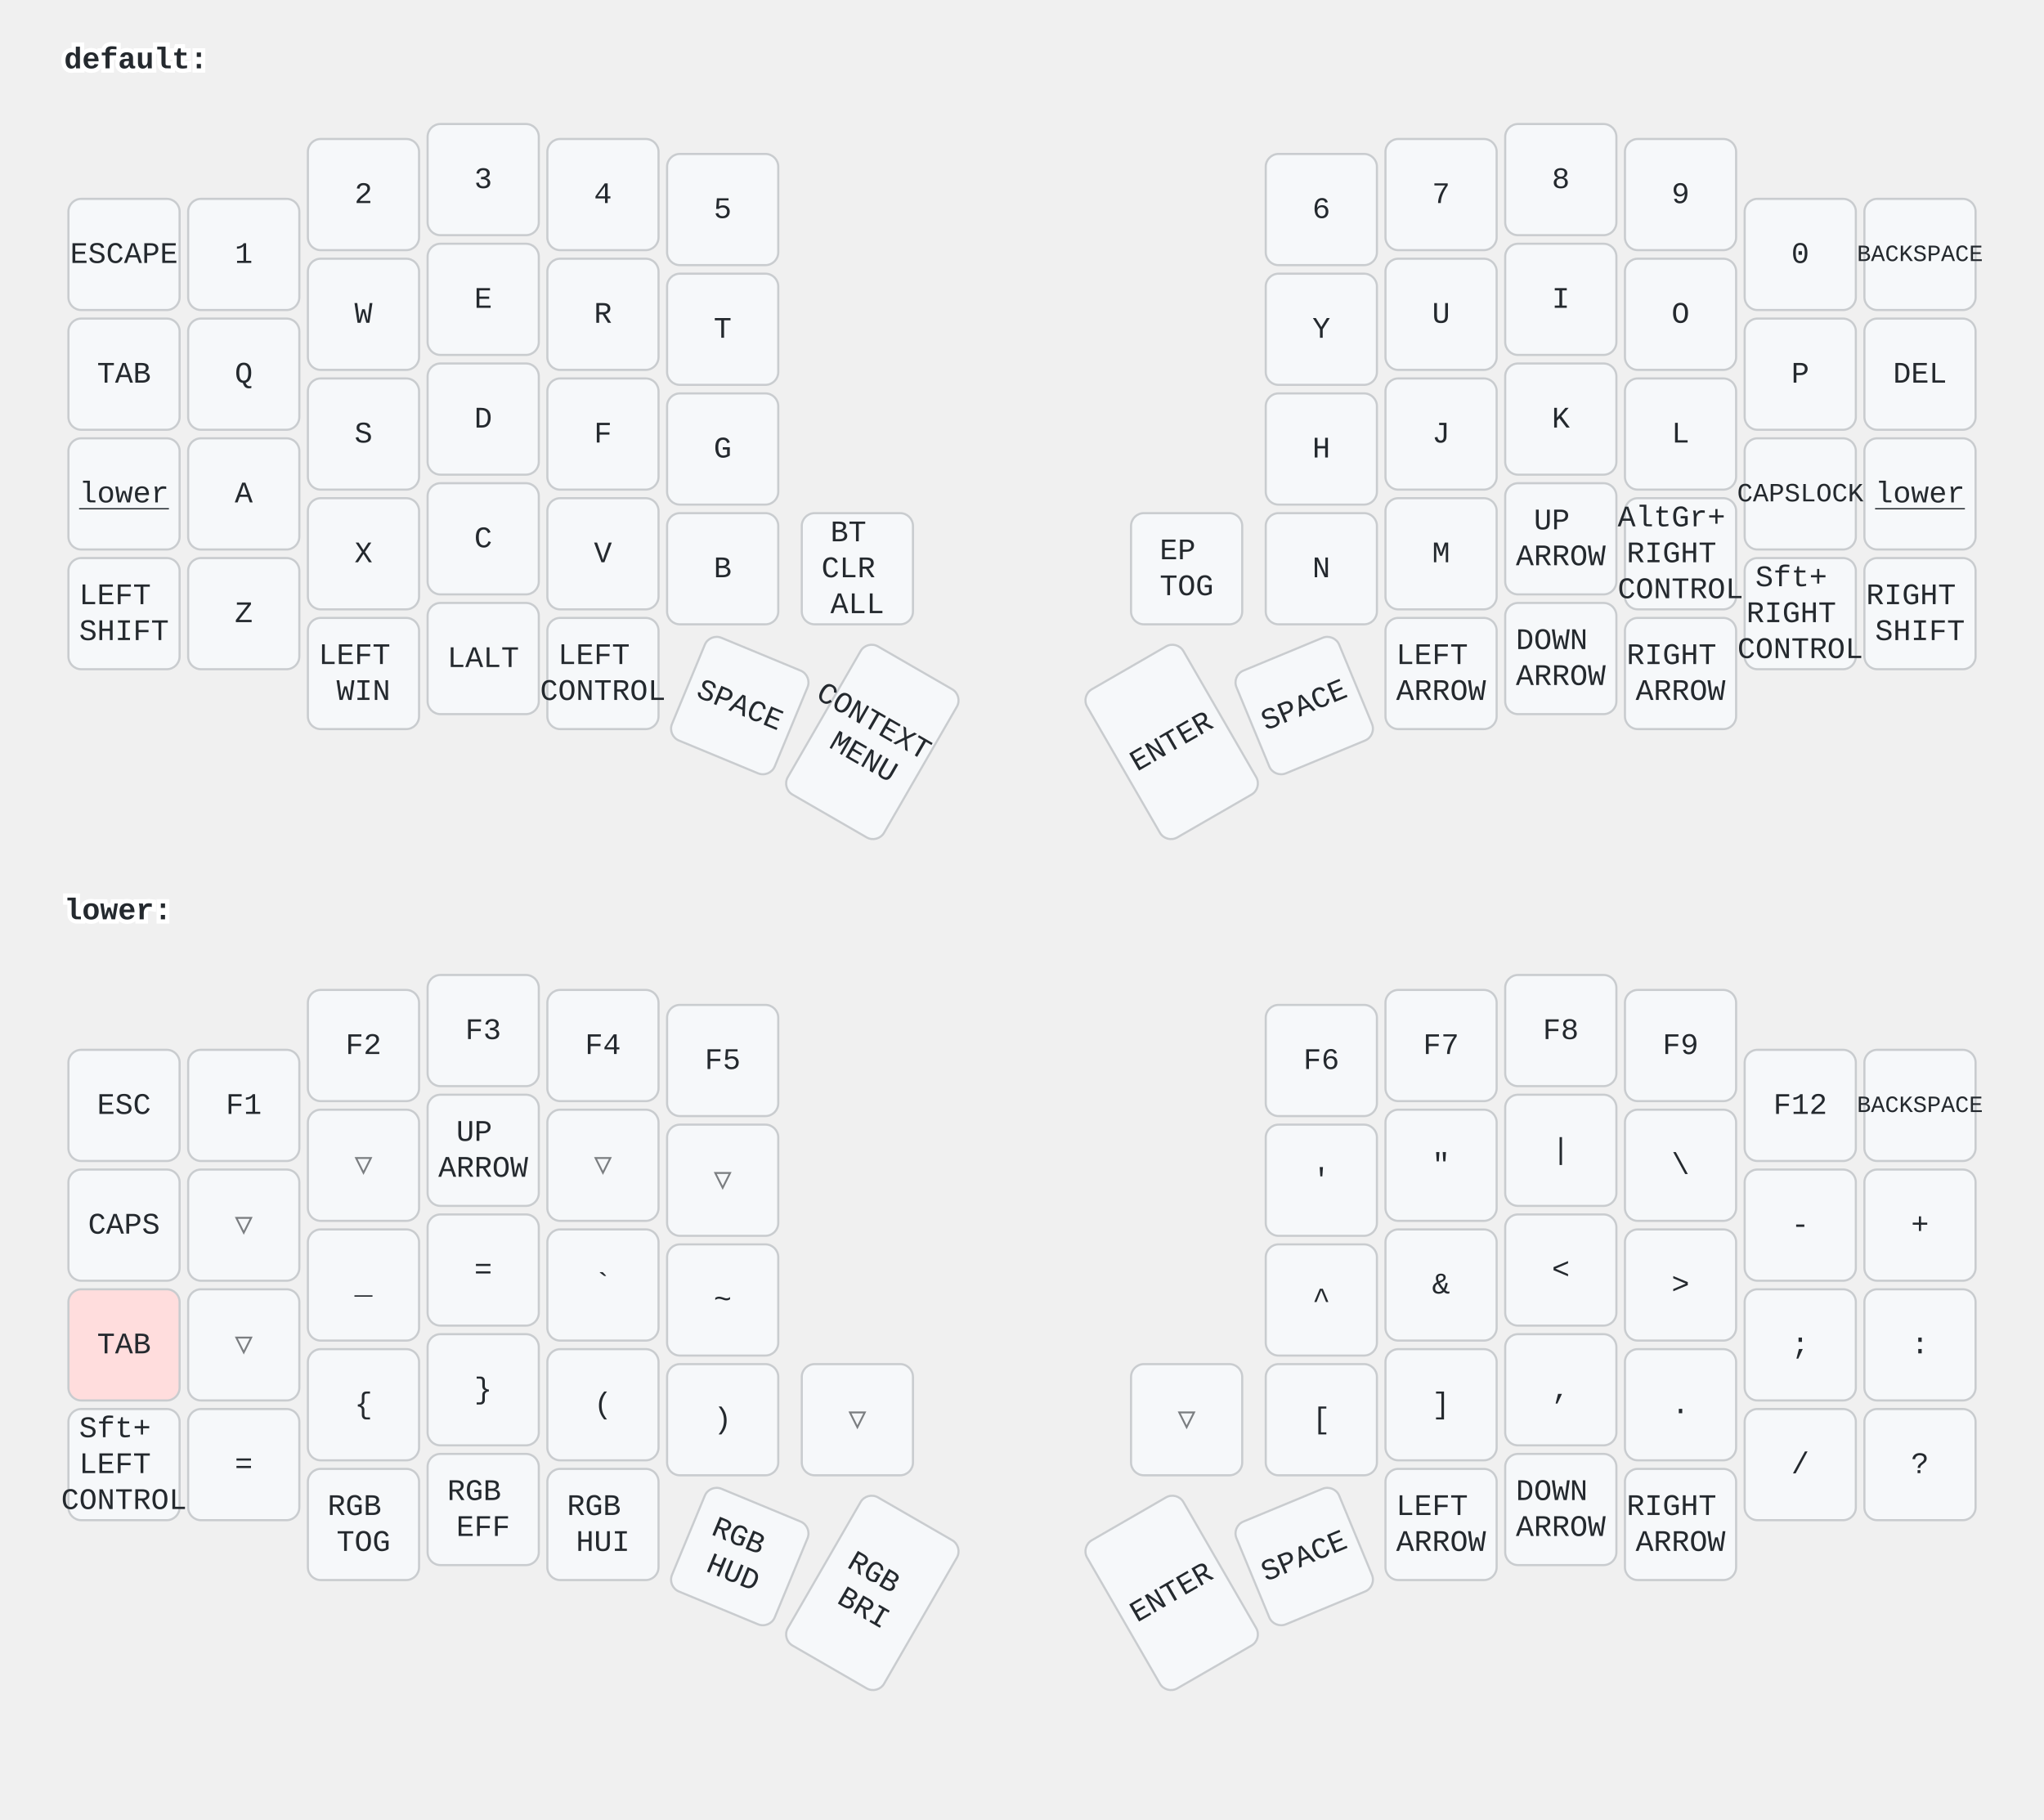
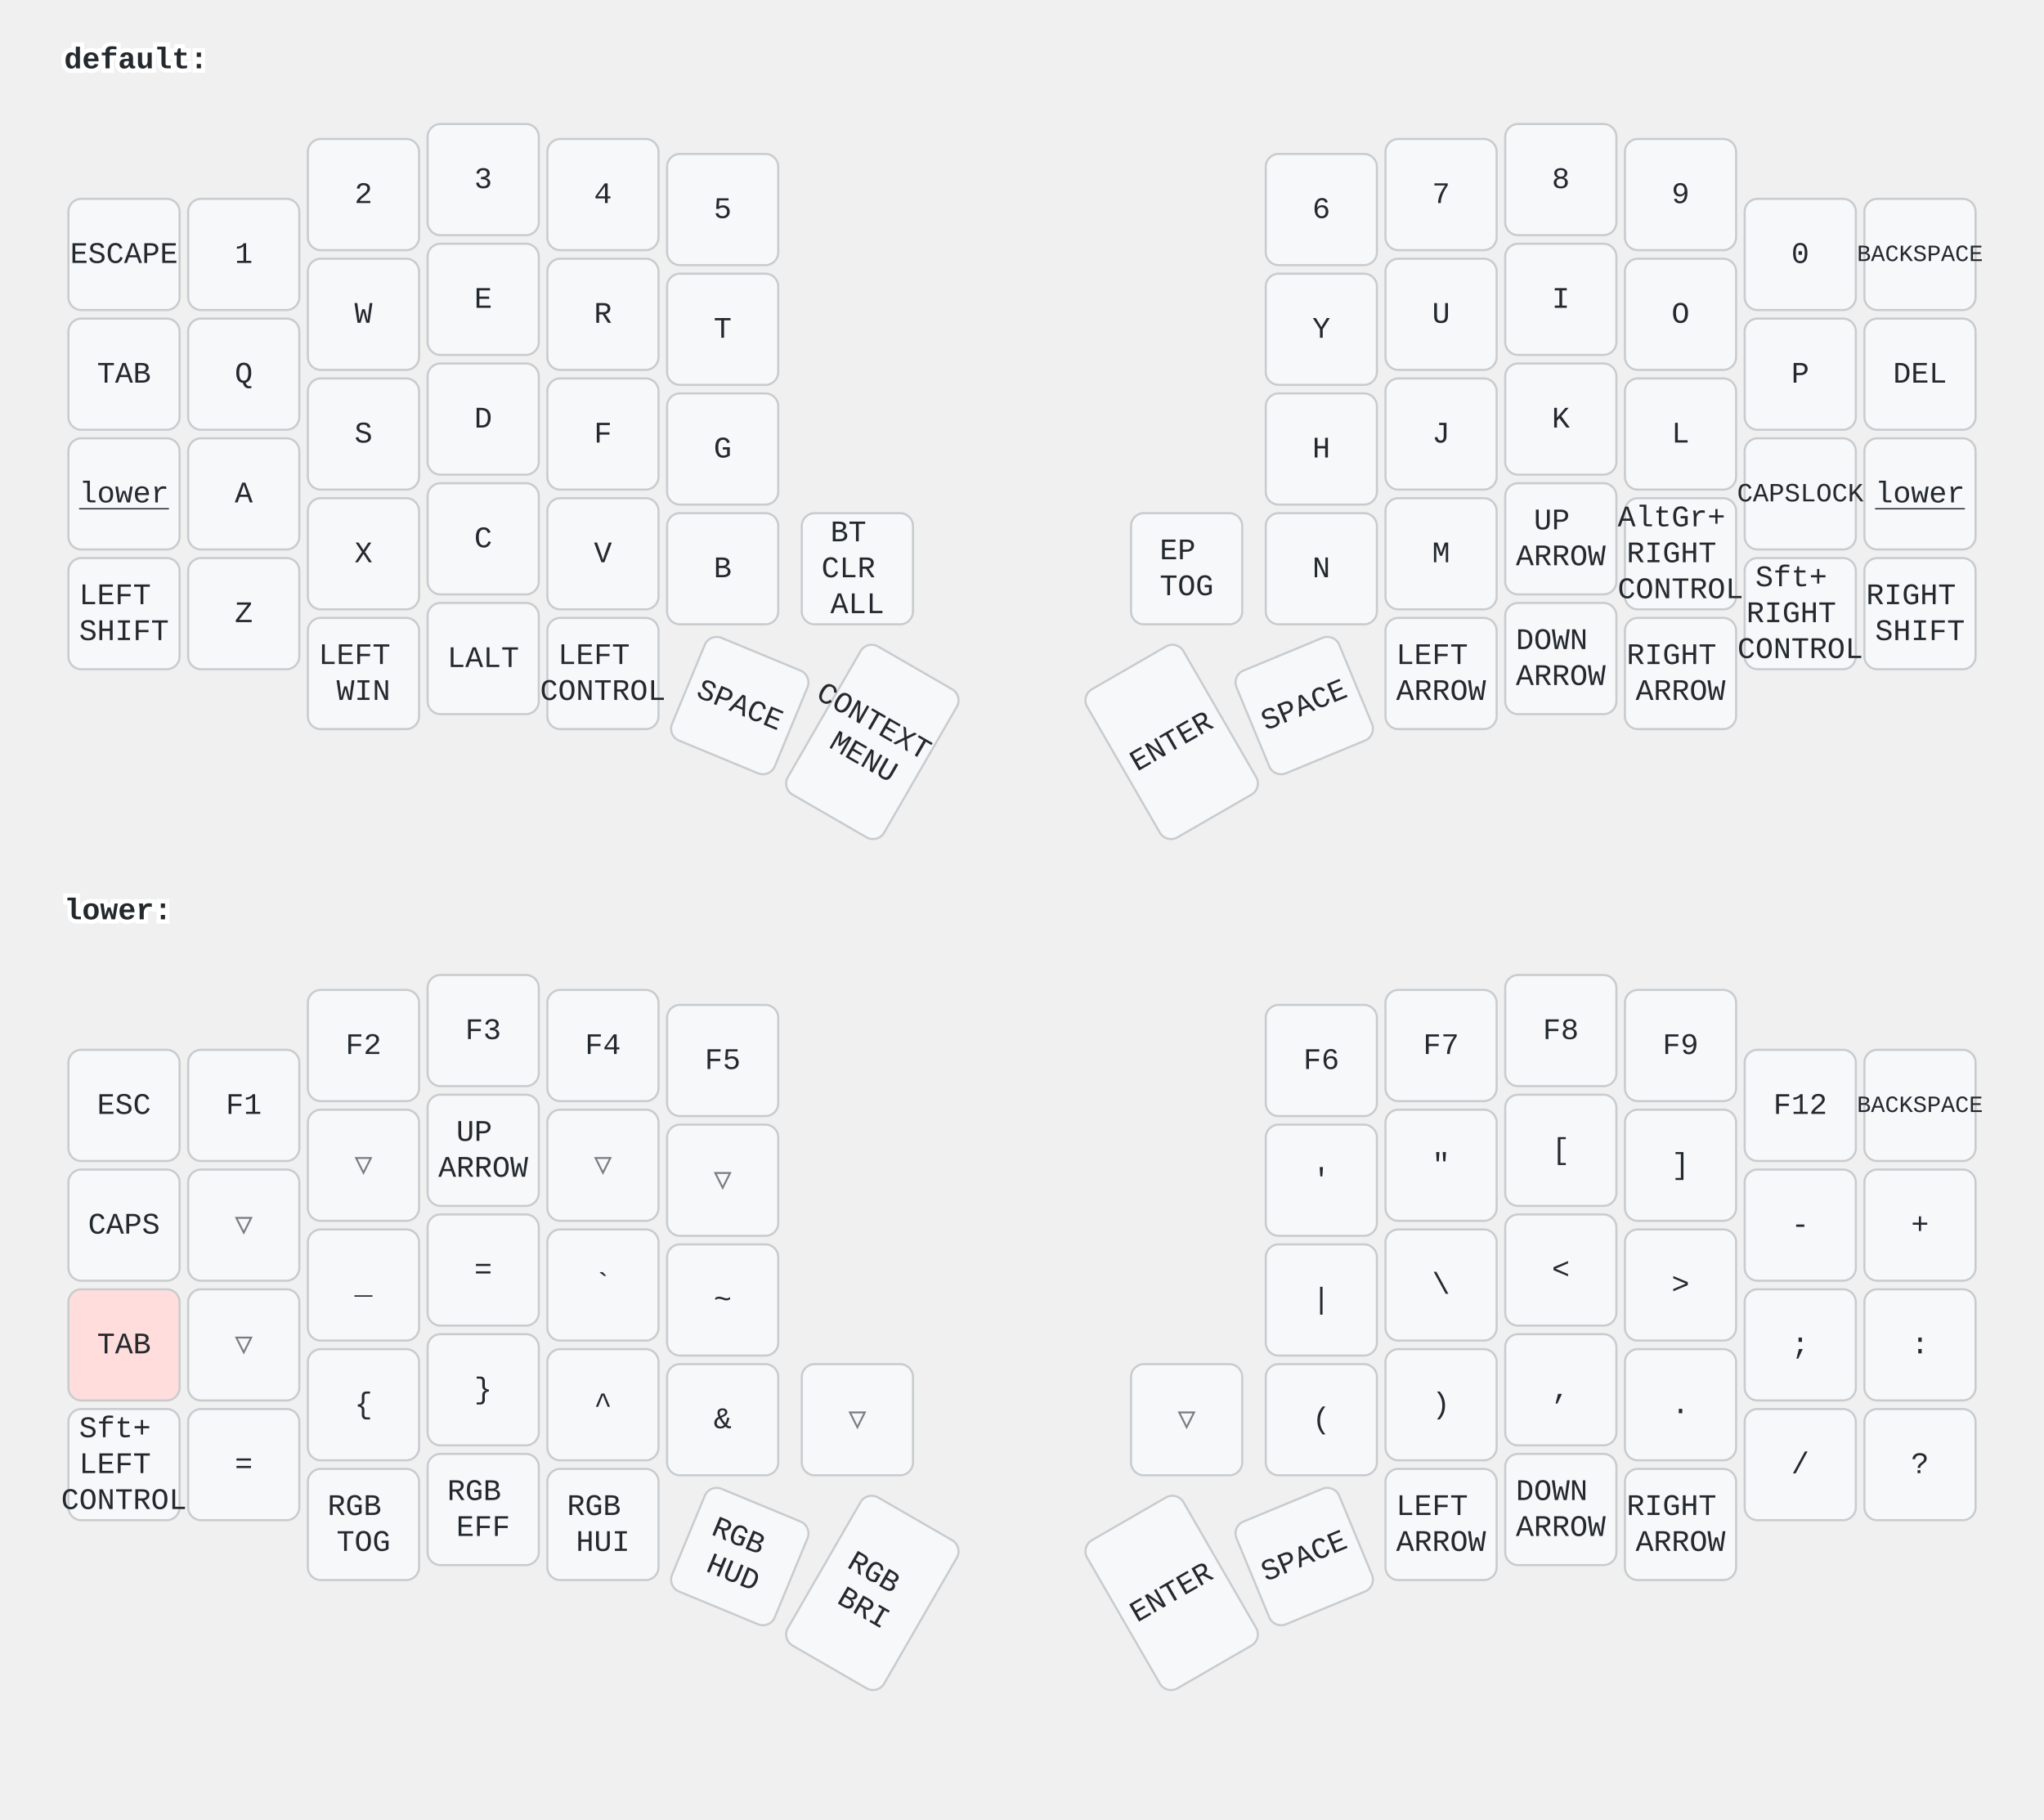
<svg xmlns="http://www.w3.org/2000/svg" width="956" height="851" viewBox="0 0 956 851" class="keymap">
  <style>/* inherit to force styles through use tags */
svg path {
    fill: inherit;
}

/* font and background color specifications */
svg.keymap {
    font-family: SFMono-Regular,Consolas,Liberation Mono,Menlo,monospace;
    font-size: 14px;
    font-kerning: normal;
    text-rendering: optimizeLegibility;
    fill: #24292e;
}

/* default key styling */
rect.key {
    fill: #f6f8fa;
}

rect.key, rect.combo {
    stroke: #c9cccf;
    stroke-width: 1;
}

/* default key side styling, only used is draw_key_sides is set */
rect.side {
    filter: brightness(90%);
}

/* color accent for combo boxes */
rect.combo, rect.combo-separate {
    fill: #cdf;
}

/* color accent for held keys */
rect.held, rect.combo.held {
    fill: #fdd;
}

/* color accent for ghost (optional) keys */
rect.ghost, rect.combo.ghost {
    stroke-dasharray: 4, 4;
    stroke-width: 2;
}

text {
    text-anchor: middle;
    dominant-baseline: middle;
}

/* styling for layer labels */
text.label {
    font-weight: bold;
    text-anchor: start;
    stroke: white;
    stroke-width: 4;
    paint-order: stroke;
}

/* styling for optional footer */
text.footer {
    text-anchor: end;
    dominant-baseline: auto;
    stroke: white;
    stroke-width: 4;
    paint-order: stroke;
}

/* styling for combo tap, and key non-tap label text */
text.combo, text.hold, text.shifted, text.left, text.right, text.tl, text.tr, text.bl, text.br {
    font-size: 11px;
}

text.hold, text.bl, text.br {
    text-anchor: middle;
    dominant-baseline: auto;
}

text.shifted, text.tl, text.tr {
    text-anchor: middle;
    dominant-baseline: hanging;
}

text.left, text.tl, text.bl {
    text-anchor: start;
}

text.right, text.tr, text.br {
    text-anchor: end;
}

text.layer-activator {
    text-decoration: underline;
}

/* styling for hold/shifted label text in combo box */
text.combo.hold, text.combo.shifted, text.combo.left, text.combo.right {
    font-size: 8px;
}

/* lighter symbol for transparent keys */
text.trans {
    fill: #7b7e81;
}

/* styling for combo dendrons */
path.combo {
    stroke-width: 1;
    stroke: gray;
    fill: none;
}

/* Start Tabler Icons Cleanup */
/* cannot use height/width with glyphs */
.icon-tabler &gt; path {
    fill: inherit;
    stroke: inherit;
    stroke-width: 2;
}
/* hide tabler's default box */
.icon-tabler &gt; path[stroke="none"][fill="none"] {
    visibility: hidden;
}
/* End Tabler Icons Cleanup */
</style>
  <g transform="translate(30, 0)" class="layer-default">
    <text x="0" y="28" class="label" id="default">default:</text>
    <g transform="translate(0, 56)">
      <g transform="translate(28, 63)" class="key keypos-0">
        <rect rx="6" ry="6" x="-26" y="-26" width="52" height="52" class="key" />
        <text x="0" y="0" class="key tap">ESCAPE</text>
      </g>
      <g transform="translate(84, 63)" class="key keypos-1">
        <rect rx="6" ry="6" x="-26" y="-26" width="52" height="52" class="key" />
        <text x="0" y="0" class="key tap">1</text>
      </g>
      <g transform="translate(140, 35)" class="key keypos-2">
        <rect rx="6" ry="6" x="-26" y="-26" width="52" height="52" class="key" />
        <text x="0" y="0" class="key tap">2</text>
      </g>
      <g transform="translate(196, 28)" class="key keypos-3">
        <rect rx="6" ry="6" x="-26" y="-26" width="52" height="52" class="key" />
        <text x="0" y="0" class="key tap">3</text>
      </g>
      <g transform="translate(252, 35)" class="key keypos-4">
        <rect rx="6" ry="6" x="-26" y="-26" width="52" height="52" class="key" />
        <text x="0" y="0" class="key tap">4</text>
      </g>
      <g transform="translate(308, 42)" class="key keypos-5">
        <rect rx="6" ry="6" x="-26" y="-26" width="52" height="52" class="key" />
        <text x="0" y="0" class="key tap">5</text>
      </g>
      <g transform="translate(588, 42)" class="key keypos-6">
        <rect rx="6" ry="6" x="-26" y="-26" width="52" height="52" class="key" />
        <text x="0" y="0" class="key tap">6</text>
      </g>
      <g transform="translate(644, 35)" class="key keypos-7">
        <rect rx="6" ry="6" x="-26" y="-26" width="52" height="52" class="key" />
        <text x="0" y="0" class="key tap">7</text>
      </g>
      <g transform="translate(700, 28)" class="key keypos-8">
        <rect rx="6" ry="6" x="-26" y="-26" width="52" height="52" class="key" />
        <text x="0" y="0" class="key tap">8</text>
      </g>
      <g transform="translate(756, 35)" class="key keypos-9">
        <rect rx="6" ry="6" x="-26" y="-26" width="52" height="52" class="key" />
        <text x="0" y="0" class="key tap">9</text>
      </g>
      <g transform="translate(812, 63)" class="key keypos-10">
        <rect rx="6" ry="6" x="-26" y="-26" width="52" height="52" class="key" />
        <text x="0" y="0" class="key tap">0</text>
      </g>
      <g transform="translate(868, 63)" class="key keypos-11">
        <rect rx="6" ry="6" x="-26" y="-26" width="52" height="52" class="key" />
        <text x="0" y="0" class="key tap">
          <tspan style="font-size: 78%">BACKSPACE</tspan>
        </text>
      </g>
      <g transform="translate(28, 119)" class="key keypos-12">
        <rect rx="6" ry="6" x="-26" y="-26" width="52" height="52" class="key" />
        <text x="0" y="0" class="key tap">TAB</text>
      </g>
      <g transform="translate(84, 119)" class="key keypos-13">
        <rect rx="6" ry="6" x="-26" y="-26" width="52" height="52" class="key" />
        <text x="0" y="0" class="key tap">Q</text>
      </g>
      <g transform="translate(140, 91)" class="key keypos-14">
        <rect rx="6" ry="6" x="-26" y="-26" width="52" height="52" class="key" />
        <text x="0" y="0" class="key tap">W</text>
      </g>
      <g transform="translate(196, 84)" class="key keypos-15">
        <rect rx="6" ry="6" x="-26" y="-26" width="52" height="52" class="key" />
        <text x="0" y="0" class="key tap">E</text>
      </g>
      <g transform="translate(252, 91)" class="key keypos-16">
        <rect rx="6" ry="6" x="-26" y="-26" width="52" height="52" class="key" />
        <text x="0" y="0" class="key tap">R</text>
      </g>
      <g transform="translate(308, 98)" class="key keypos-17">
        <rect rx="6" ry="6" x="-26" y="-26" width="52" height="52" class="key" />
        <text x="0" y="0" class="key tap">T</text>
      </g>
      <g transform="translate(588, 98)" class="key keypos-18">
        <rect rx="6" ry="6" x="-26" y="-26" width="52" height="52" class="key" />
        <text x="0" y="0" class="key tap">Y</text>
      </g>
      <g transform="translate(644, 91)" class="key keypos-19">
        <rect rx="6" ry="6" x="-26" y="-26" width="52" height="52" class="key" />
        <text x="0" y="0" class="key tap">U</text>
      </g>
      <g transform="translate(700, 84)" class="key keypos-20">
        <rect rx="6" ry="6" x="-26" y="-26" width="52" height="52" class="key" />
        <text x="0" y="0" class="key tap">I</text>
      </g>
      <g transform="translate(756, 91)" class="key keypos-21">
        <rect rx="6" ry="6" x="-26" y="-26" width="52" height="52" class="key" />
        <text x="0" y="0" class="key tap">O</text>
      </g>
      <g transform="translate(812, 119)" class="key keypos-22">
        <rect rx="6" ry="6" x="-26" y="-26" width="52" height="52" class="key" />
        <text x="0" y="0" class="key tap">P</text>
      </g>
      <g transform="translate(868, 119)" class="key keypos-23">
        <rect rx="6" ry="6" x="-26" y="-26" width="52" height="52" class="key" />
        <text x="0" y="0" class="key tap">DEL</text>
      </g>
      <g transform="translate(28, 175)" class="key keypos-24">
        <rect rx="6" ry="6" x="-26" y="-26" width="52" height="52" class="key" />
        <a href="#lower">
          <text x="0" y="0" class="key tap layer-activator">lower</text>
        </a>
      </g>
      <g transform="translate(84, 175)" class="key keypos-25">
        <rect rx="6" ry="6" x="-26" y="-26" width="52" height="52" class="key" />
        <text x="0" y="0" class="key tap">A</text>
      </g>
      <g transform="translate(140, 147)" class="key keypos-26">
        <rect rx="6" ry="6" x="-26" y="-26" width="52" height="52" class="key" />
        <text x="0" y="0" class="key tap">S</text>
      </g>
      <g transform="translate(196, 140)" class="key keypos-27">
        <rect rx="6" ry="6" x="-26" y="-26" width="52" height="52" class="key" />
        <text x="0" y="0" class="key tap">D</text>
      </g>
      <g transform="translate(252, 147)" class="key keypos-28">
        <rect rx="6" ry="6" x="-26" y="-26" width="52" height="52" class="key" />
        <text x="0" y="0" class="key tap">F</text>
      </g>
      <g transform="translate(308, 154)" class="key keypos-29">
        <rect rx="6" ry="6" x="-26" y="-26" width="52" height="52" class="key" />
        <text x="0" y="0" class="key tap">G</text>
      </g>
      <g transform="translate(588, 154)" class="key keypos-30">
        <rect rx="6" ry="6" x="-26" y="-26" width="52" height="52" class="key" />
        <text x="0" y="0" class="key tap">H</text>
      </g>
      <g transform="translate(644, 147)" class="key keypos-31">
        <rect rx="6" ry="6" x="-26" y="-26" width="52" height="52" class="key" />
        <text x="0" y="0" class="key tap">J</text>
      </g>
      <g transform="translate(700, 140)" class="key keypos-32">
        <rect rx="6" ry="6" x="-26" y="-26" width="52" height="52" class="key" />
        <text x="0" y="0" class="key tap">K</text>
      </g>
      <g transform="translate(756, 147)" class="key keypos-33">
        <rect rx="6" ry="6" x="-26" y="-26" width="52" height="52" class="key" />
        <text x="0" y="0" class="key tap">L</text>
      </g>
      <g transform="translate(812, 175)" class="key keypos-34">
        <rect rx="6" ry="6" x="-26" y="-26" width="52" height="52" class="key" />
        <text x="0" y="0" class="key tap">
          <tspan style="font-size: 88%">CAPSLOCK</tspan>
        </text>
      </g>
      <g transform="translate(868, 175)" class="key keypos-35">
        <rect rx="6" ry="6" x="-26" y="-26" width="52" height="52" class="key" />
        <a href="#lower">
          <text x="0" y="0" class="key tap layer-activator">lower</text>
        </a>
      </g>
      <g transform="translate(28, 231)" class="key keypos-36">
        <rect rx="6" ry="6" x="-26" y="-26" width="52" height="52" class="key" />
        <text x="0" y="0" class="key tap">
          <tspan x="0" dy="-0.6em">LEFT</tspan>
          <tspan x="0" dy="1.2em">SHIFT</tspan>
        </text>
      </g>
      <g transform="translate(84, 231)" class="key keypos-37">
        <rect rx="6" ry="6" x="-26" y="-26" width="52" height="52" class="key" />
        <text x="0" y="0" class="key tap">Z</text>
      </g>
      <g transform="translate(140, 203)" class="key keypos-38">
        <rect rx="6" ry="6" x="-26" y="-26" width="52" height="52" class="key" />
        <text x="0" y="0" class="key tap">X</text>
      </g>
      <g transform="translate(196, 196)" class="key keypos-39">
        <rect rx="6" ry="6" x="-26" y="-26" width="52" height="52" class="key" />
        <text x="0" y="0" class="key tap">C</text>
      </g>
      <g transform="translate(252, 203)" class="key keypos-40">
        <rect rx="6" ry="6" x="-26" y="-26" width="52" height="52" class="key" />
        <text x="0" y="0" class="key tap">V</text>
      </g>
      <g transform="translate(308, 210)" class="key keypos-41">
        <rect rx="6" ry="6" x="-26" y="-26" width="52" height="52" class="key" />
        <text x="0" y="0" class="key tap">B</text>
      </g>
      <g transform="translate(371, 210)" class="key keypos-42">
        <rect rx="6" ry="6" x="-26" y="-26" width="52" height="52" class="key" />
        <text x="0" y="0" class="key tap">
          <tspan x="0" dy="-1.2em">BT</tspan>
          <tspan x="0" dy="1.2em">CLR</tspan>
          <tspan x="0" dy="1.2em">ALL</tspan>
        </text>
      </g>
      <g transform="translate(525, 210)" class="key keypos-43">
        <rect rx="6" ry="6" x="-26" y="-26" width="52" height="52" class="key" />
        <text x="0" y="0" class="key tap">
          <tspan x="0" dy="-0.6em">EP</tspan>
          <tspan x="0" dy="1.2em">TOG</tspan>
        </text>
      </g>
      <g transform="translate(588, 210)" class="key keypos-44">
        <rect rx="6" ry="6" x="-26" y="-26" width="52" height="52" class="key" />
        <text x="0" y="0" class="key tap">N</text>
      </g>
      <g transform="translate(644, 203)" class="key keypos-45">
        <rect rx="6" ry="6" x="-26" y="-26" width="52" height="52" class="key" />
        <text x="0" y="0" class="key tap">M</text>
      </g>
      <g transform="translate(700, 196)" class="key keypos-46">
        <rect rx="6" ry="6" x="-26" y="-26" width="52" height="52" class="key" />
        <text x="0" y="0" class="key tap">
          <tspan x="0" dy="-0.6em">UP</tspan>
          <tspan x="0" dy="1.2em">ARROW</tspan>
        </text>
      </g>
      <g transform="translate(756, 203)" class="key keypos-47">
        <rect rx="6" ry="6" x="-26" y="-26" width="52" height="52" class="key" />
        <text x="0" y="0" class="key tap">
          <tspan x="0" dy="-1.2em">AltGr+</tspan>
          <tspan x="0" dy="1.2em">RIGHT</tspan>
          <tspan x="0" dy="1.2em">CONTROL</tspan>
        </text>
      </g>
      <g transform="translate(812, 231)" class="key keypos-48">
        <rect rx="6" ry="6" x="-26" y="-26" width="52" height="52" class="key" />
        <text x="0" y="0" class="key tap">
          <tspan x="0" dy="-1.2em">Sft+</tspan>
          <tspan x="0" dy="1.2em">RIGHT</tspan>
          <tspan x="0" dy="1.2em">CONTROL</tspan>
        </text>
      </g>
      <g transform="translate(868, 231)" class="key keypos-49">
        <rect rx="6" ry="6" x="-26" y="-26" width="52" height="52" class="key" />
        <text x="0" y="0" class="key tap">
          <tspan x="0" dy="-0.6em">RIGHT</tspan>
          <tspan x="0" dy="1.2em">SHIFT</tspan>
        </text>
      </g>
      <g transform="translate(140, 259)" class="key keypos-50">
        <rect rx="6" ry="6" x="-26" y="-26" width="52" height="52" class="key" />
        <text x="0" y="0" class="key tap">
          <tspan x="0" dy="-0.6em">LEFT</tspan>
          <tspan x="0" dy="1.2em">WIN</tspan>
        </text>
      </g>
      <g transform="translate(196, 252)" class="key keypos-51">
        <rect rx="6" ry="6" x="-26" y="-26" width="52" height="52" class="key" />
        <text x="0" y="0" class="key tap">LALT</text>
      </g>
      <g transform="translate(252, 259)" class="key keypos-52">
        <rect rx="6" ry="6" x="-26" y="-26" width="52" height="52" class="key" />
        <text x="0" y="0" class="key tap">
          <tspan x="0" dy="-0.6em">LEFT</tspan>
          <tspan x="0" dy="1.2em">CONTROL</tspan>
        </text>
      </g>
      <g transform="translate(316, 274) rotate(22.5)" class="key keypos-53">
        <rect rx="6" ry="6" x="-26" y="-26" width="52" height="52" class="key" />
        <text x="0" y="0" class="key tap">SPACE</text>
      </g>
      <g transform="translate(378, 291) rotate(30.0)" class="key keypos-54">
        <rect rx="6" ry="6" x="-26" y="-40" width="52" height="80" class="key" />
        <text x="0" y="0" class="key tap">
          <tspan x="0" dy="-0.6em">CONTEXT</tspan>
          <tspan x="0" dy="1.2em">MENU</tspan>
        </text>
      </g>
      <g transform="translate(518, 291) rotate(-30.0)" class="key keypos-55">
        <rect rx="6" ry="6" x="-26" y="-40" width="52" height="80" class="key" />
        <text x="0" y="0" class="key tap">ENTER</text>
      </g>
      <g transform="translate(580, 274) rotate(-22.5)" class="key keypos-56">
        <rect rx="6" ry="6" x="-26" y="-26" width="52" height="52" class="key" />
        <text x="0" y="0" class="key tap">SPACE</text>
      </g>
      <g transform="translate(644, 259)" class="key keypos-57">
        <rect rx="6" ry="6" x="-26" y="-26" width="52" height="52" class="key" />
        <text x="0" y="0" class="key tap">
          <tspan x="0" dy="-0.6em">LEFT</tspan>
          <tspan x="0" dy="1.2em">ARROW</tspan>
        </text>
      </g>
      <g transform="translate(700, 252)" class="key keypos-58">
        <rect rx="6" ry="6" x="-26" y="-26" width="52" height="52" class="key" />
        <text x="0" y="0" class="key tap">
          <tspan x="0" dy="-0.6em">DOWN</tspan>
          <tspan x="0" dy="1.2em">ARROW</tspan>
        </text>
      </g>
      <g transform="translate(756, 259)" class="key keypos-59">
        <rect rx="6" ry="6" x="-26" y="-26" width="52" height="52" class="key" />
        <text x="0" y="0" class="key tap">
          <tspan x="0" dy="-0.6em">RIGHT</tspan>
          <tspan x="0" dy="1.2em">ARROW</tspan>
        </text>
      </g>
    </g>
  </g>
  <g transform="translate(30, 398)" class="layer-lower">
    <text x="0" y="28" class="label" id="lower">lower:</text>
    <g transform="translate(0, 56)">
      <g transform="translate(28, 63)" class="key keypos-0">
        <rect rx="6" ry="6" x="-26" y="-26" width="52" height="52" class="key" />
        <text x="0" y="0" class="key tap">ESC</text>
      </g>
      <g transform="translate(84, 63)" class="key keypos-1">
        <rect rx="6" ry="6" x="-26" y="-26" width="52" height="52" class="key" />
        <text x="0" y="0" class="key tap">F1</text>
      </g>
      <g transform="translate(140, 35)" class="key keypos-2">
        <rect rx="6" ry="6" x="-26" y="-26" width="52" height="52" class="key" />
        <text x="0" y="0" class="key tap">F2</text>
      </g>
      <g transform="translate(196, 28)" class="key keypos-3">
        <rect rx="6" ry="6" x="-26" y="-26" width="52" height="52" class="key" />
        <text x="0" y="0" class="key tap">F3</text>
      </g>
      <g transform="translate(252, 35)" class="key keypos-4">
        <rect rx="6" ry="6" x="-26" y="-26" width="52" height="52" class="key" />
        <text x="0" y="0" class="key tap">F4</text>
      </g>
      <g transform="translate(308, 42)" class="key keypos-5">
        <rect rx="6" ry="6" x="-26" y="-26" width="52" height="52" class="key" />
        <text x="0" y="0" class="key tap">F5</text>
      </g>
      <g transform="translate(588, 42)" class="key keypos-6">
        <rect rx="6" ry="6" x="-26" y="-26" width="52" height="52" class="key" />
        <text x="0" y="0" class="key tap">F6</text>
      </g>
      <g transform="translate(644, 35)" class="key keypos-7">
        <rect rx="6" ry="6" x="-26" y="-26" width="52" height="52" class="key" />
        <text x="0" y="0" class="key tap">F7</text>
      </g>
      <g transform="translate(700, 28)" class="key keypos-8">
        <rect rx="6" ry="6" x="-26" y="-26" width="52" height="52" class="key" />
        <text x="0" y="0" class="key tap">F8</text>
      </g>
      <g transform="translate(756, 35)" class="key keypos-9">
        <rect rx="6" ry="6" x="-26" y="-26" width="52" height="52" class="key" />
        <text x="0" y="0" class="key tap">F9</text>
      </g>
      <g transform="translate(812, 63)" class="key keypos-10">
        <rect rx="6" ry="6" x="-26" y="-26" width="52" height="52" class="key" />
        <text x="0" y="0" class="key tap">F12</text>
      </g>
      <g transform="translate(868, 63)" class="key keypos-11">
        <rect rx="6" ry="6" x="-26" y="-26" width="52" height="52" class="key" />
        <text x="0" y="0" class="key tap">
          <tspan style="font-size: 78%">BACKSPACE</tspan>
        </text>
      </g>
      <g transform="translate(28, 119)" class="key keypos-12">
        <rect rx="6" ry="6" x="-26" y="-26" width="52" height="52" class="key" />
        <text x="0" y="0" class="key tap">CAPS</text>
      </g>
      <g transform="translate(84, 119)" class="key trans keypos-13">
        <rect rx="6" ry="6" x="-26" y="-26" width="52" height="52" class="key trans" />
        <text x="0" y="0" class="key trans tap">▽</text>
      </g>
      <g transform="translate(140, 91)" class="key trans keypos-14">
        <rect rx="6" ry="6" x="-26" y="-26" width="52" height="52" class="key trans" />
        <text x="0" y="0" class="key trans tap">▽</text>
      </g>
      <g transform="translate(196, 84)" class="key keypos-15">
        <rect rx="6" ry="6" x="-26" y="-26" width="52" height="52" class="key" />
        <text x="0" y="0" class="key tap">
          <tspan x="0" dy="-0.6em">UP</tspan>
          <tspan x="0" dy="1.2em">ARROW</tspan>
        </text>
      </g>
      <g transform="translate(252, 91)" class="key trans keypos-16">
        <rect rx="6" ry="6" x="-26" y="-26" width="52" height="52" class="key trans" />
        <text x="0" y="0" class="key trans tap">▽</text>
      </g>
      <g transform="translate(308, 98)" class="key trans keypos-17">
        <rect rx="6" ry="6" x="-26" y="-26" width="52" height="52" class="key trans" />
        <text x="0" y="0" class="key trans tap">▽</text>
      </g>
      <g transform="translate(588, 98)" class="key keypos-18">
        <rect rx="6" ry="6" x="-26" y="-26" width="52" height="52" class="key" />
        <text x="0" y="0" class="key tap">'</text>
      </g>
      <g transform="translate(644, 91)" class="key keypos-19">
        <rect rx="6" ry="6" x="-26" y="-26" width="52" height="52" class="key" />
        <text x="0" y="0" class="key tap">"</text>
      </g>
      <g transform="translate(700, 84)" class="key keypos-20">
        <rect rx="6" ry="6" x="-26" y="-26" width="52" height="52" class="key" />
-         <text x="0" y="0" class="key tap">|</text>
+         <text x="0" y="0" class="key tap">[</text>
      </g>
      <g transform="translate(756, 91)" class="key keypos-21">
        <rect rx="6" ry="6" x="-26" y="-26" width="52" height="52" class="key" />
-         <text x="0" y="0" class="key tap">\</text>
+         <text x="0" y="0" class="key tap">]</text>
      </g>
      <g transform="translate(812, 119)" class="key keypos-22">
        <rect rx="6" ry="6" x="-26" y="-26" width="52" height="52" class="key" />
        <text x="0" y="0" class="key tap">-</text>
      </g>
      <g transform="translate(868, 119)" class="key keypos-23">
        <rect rx="6" ry="6" x="-26" y="-26" width="52" height="52" class="key" />
        <text x="0" y="0" class="key tap">+</text>
      </g>
      <g transform="translate(28, 175)" class="key held keypos-24">
        <rect rx="6" ry="6" x="-26" y="-26" width="52" height="52" class="key held" />
        <text x="0" y="0" class="key held tap">TAB</text>
      </g>
      <g transform="translate(84, 175)" class="key trans keypos-25">
        <rect rx="6" ry="6" x="-26" y="-26" width="52" height="52" class="key trans" />
        <text x="0" y="0" class="key trans tap">▽</text>
      </g>
      <g transform="translate(140, 147)" class="key keypos-26">
        <rect rx="6" ry="6" x="-26" y="-26" width="52" height="52" class="key" />
        <text x="0" y="0" class="key tap">_</text>
      </g>
      <g transform="translate(196, 140)" class="key keypos-27">
        <rect rx="6" ry="6" x="-26" y="-26" width="52" height="52" class="key" />
        <text x="0" y="0" class="key tap">=</text>
      </g>
      <g transform="translate(252, 147)" class="key keypos-28">
        <rect rx="6" ry="6" x="-26" y="-26" width="52" height="52" class="key" />
        <text x="0" y="0" class="key tap">`</text>
      </g>
      <g transform="translate(308, 154)" class="key keypos-29">
        <rect rx="6" ry="6" x="-26" y="-26" width="52" height="52" class="key" />
        <text x="0" y="0" class="key tap">~</text>
      </g>
      <g transform="translate(588, 154)" class="key keypos-30">
        <rect rx="6" ry="6" x="-26" y="-26" width="52" height="52" class="key" />
-         <text x="0" y="0" class="key tap">^</text>
+         <text x="0" y="0" class="key tap">|</text>
      </g>
      <g transform="translate(644, 147)" class="key keypos-31">
        <rect rx="6" ry="6" x="-26" y="-26" width="52" height="52" class="key" />
-         <text x="0" y="0" class="key tap">&amp;</text>
+         <text x="0" y="0" class="key tap">\</text>
      </g>
      <g transform="translate(700, 140)" class="key keypos-32">
        <rect rx="6" ry="6" x="-26" y="-26" width="52" height="52" class="key" />
        <text x="0" y="0" class="key tap">&lt;</text>
      </g>
      <g transform="translate(756, 147)" class="key keypos-33">
        <rect rx="6" ry="6" x="-26" y="-26" width="52" height="52" class="key" />
        <text x="0" y="0" class="key tap">&gt;</text>
      </g>
      <g transform="translate(812, 175)" class="key keypos-34">
        <rect rx="6" ry="6" x="-26" y="-26" width="52" height="52" class="key" />
        <text x="0" y="0" class="key tap">;</text>
      </g>
      <g transform="translate(868, 175)" class="key keypos-35">
        <rect rx="6" ry="6" x="-26" y="-26" width="52" height="52" class="key" />
        <text x="0" y="0" class="key tap">:</text>
      </g>
      <g transform="translate(28, 231)" class="key keypos-36">
        <rect rx="6" ry="6" x="-26" y="-26" width="52" height="52" class="key" />
        <text x="0" y="0" class="key tap">
          <tspan x="0" dy="-1.2em">Sft+</tspan>
          <tspan x="0" dy="1.2em">LEFT</tspan>
          <tspan x="0" dy="1.2em">CONTROL</tspan>
        </text>
      </g>
      <g transform="translate(84, 231)" class="key keypos-37">
        <rect rx="6" ry="6" x="-26" y="-26" width="52" height="52" class="key" />
        <text x="0" y="0" class="key tap">=</text>
      </g>
      <g transform="translate(140, 203)" class="key keypos-38">
        <rect rx="6" ry="6" x="-26" y="-26" width="52" height="52" class="key" />
        <text x="0" y="0" class="key tap">{</text>
      </g>
      <g transform="translate(196, 196)" class="key keypos-39">
        <rect rx="6" ry="6" x="-26" y="-26" width="52" height="52" class="key" />
        <text x="0" y="0" class="key tap">}</text>
      </g>
      <g transform="translate(252, 203)" class="key keypos-40">
        <rect rx="6" ry="6" x="-26" y="-26" width="52" height="52" class="key" />
-         <text x="0" y="0" class="key tap">(</text>
+         <text x="0" y="0" class="key tap">^</text>
      </g>
      <g transform="translate(308, 210)" class="key keypos-41">
        <rect rx="6" ry="6" x="-26" y="-26" width="52" height="52" class="key" />
-         <text x="0" y="0" class="key tap">)</text>
+         <text x="0" y="0" class="key tap">&amp;</text>
      </g>
      <g transform="translate(371, 210)" class="key trans keypos-42">
        <rect rx="6" ry="6" x="-26" y="-26" width="52" height="52" class="key trans" />
        <text x="0" y="0" class="key trans tap">▽</text>
      </g>
      <g transform="translate(525, 210)" class="key trans keypos-43">
        <rect rx="6" ry="6" x="-26" y="-26" width="52" height="52" class="key trans" />
        <text x="0" y="0" class="key trans tap">▽</text>
      </g>
      <g transform="translate(588, 210)" class="key keypos-44">
        <rect rx="6" ry="6" x="-26" y="-26" width="52" height="52" class="key" />
-         <text x="0" y="0" class="key tap">[</text>
+         <text x="0" y="0" class="key tap">(</text>
      </g>
      <g transform="translate(644, 203)" class="key keypos-45">
        <rect rx="6" ry="6" x="-26" y="-26" width="52" height="52" class="key" />
-         <text x="0" y="0" class="key tap">]</text>
+         <text x="0" y="0" class="key tap">)</text>
      </g>
      <g transform="translate(700, 196)" class="key keypos-46">
        <rect rx="6" ry="6" x="-26" y="-26" width="52" height="52" class="key" />
        <text x="0" y="0" class="key tap">,</text>
      </g>
      <g transform="translate(756, 203)" class="key keypos-47">
        <rect rx="6" ry="6" x="-26" y="-26" width="52" height="52" class="key" />
        <text x="0" y="0" class="key tap">.</text>
      </g>
      <g transform="translate(812, 231)" class="key keypos-48">
        <rect rx="6" ry="6" x="-26" y="-26" width="52" height="52" class="key" />
        <text x="0" y="0" class="key tap">/</text>
      </g>
      <g transform="translate(868, 231)" class="key keypos-49">
        <rect rx="6" ry="6" x="-26" y="-26" width="52" height="52" class="key" />
        <text x="0" y="0" class="key tap">?</text>
      </g>
      <g transform="translate(140, 259)" class="key keypos-50">
        <rect rx="6" ry="6" x="-26" y="-26" width="52" height="52" class="key" />
        <text x="0" y="0" class="key tap">
          <tspan x="0" dy="-0.6em">RGB</tspan>
          <tspan x="0" dy="1.2em">TOG</tspan>
        </text>
      </g>
      <g transform="translate(196, 252)" class="key keypos-51">
        <rect rx="6" ry="6" x="-26" y="-26" width="52" height="52" class="key" />
        <text x="0" y="0" class="key tap">
          <tspan x="0" dy="-0.6em">RGB</tspan>
          <tspan x="0" dy="1.2em">EFF</tspan>
        </text>
      </g>
      <g transform="translate(252, 259)" class="key keypos-52">
        <rect rx="6" ry="6" x="-26" y="-26" width="52" height="52" class="key" />
        <text x="0" y="0" class="key tap">
          <tspan x="0" dy="-0.6em">RGB</tspan>
          <tspan x="0" dy="1.2em">HUI</tspan>
        </text>
      </g>
      <g transform="translate(316, 274) rotate(22.5)" class="key keypos-53">
        <rect rx="6" ry="6" x="-26" y="-26" width="52" height="52" class="key" />
        <text x="0" y="0" class="key tap">
          <tspan x="0" dy="-0.6em">RGB</tspan>
          <tspan x="0" dy="1.2em">HUD</tspan>
        </text>
      </g>
      <g transform="translate(378, 291) rotate(30.0)" class="key keypos-54">
        <rect rx="6" ry="6" x="-26" y="-40" width="52" height="80" class="key" />
        <text x="0" y="0" class="key tap">
          <tspan x="0" dy="-0.6em">RGB</tspan>
          <tspan x="0" dy="1.2em">BRI</tspan>
        </text>
      </g>
      <g transform="translate(518, 291) rotate(-30.0)" class="key keypos-55">
        <rect rx="6" ry="6" x="-26" y="-40" width="52" height="80" class="key" />
        <text x="0" y="0" class="key tap">ENTER</text>
      </g>
      <g transform="translate(580, 274) rotate(-22.5)" class="key keypos-56">
        <rect rx="6" ry="6" x="-26" y="-26" width="52" height="52" class="key" />
        <text x="0" y="0" class="key tap">SPACE</text>
      </g>
      <g transform="translate(644, 259)" class="key keypos-57">
        <rect rx="6" ry="6" x="-26" y="-26" width="52" height="52" class="key" />
        <text x="0" y="0" class="key tap">
          <tspan x="0" dy="-0.6em">LEFT</tspan>
          <tspan x="0" dy="1.2em">ARROW</tspan>
        </text>
      </g>
      <g transform="translate(700, 252)" class="key keypos-58">
        <rect rx="6" ry="6" x="-26" y="-26" width="52" height="52" class="key" />
        <text x="0" y="0" class="key tap">
          <tspan x="0" dy="-0.6em">DOWN</tspan>
          <tspan x="0" dy="1.2em">ARROW</tspan>
        </text>
      </g>
      <g transform="translate(756, 259)" class="key keypos-59">
        <rect rx="6" ry="6" x="-26" y="-26" width="52" height="52" class="key" />
        <text x="0" y="0" class="key tap">
          <tspan x="0" dy="-0.6em">RIGHT</tspan>
          <tspan x="0" dy="1.2em">ARROW</tspan>
        </text>
      </g>
    </g>
  </g>
</svg>
